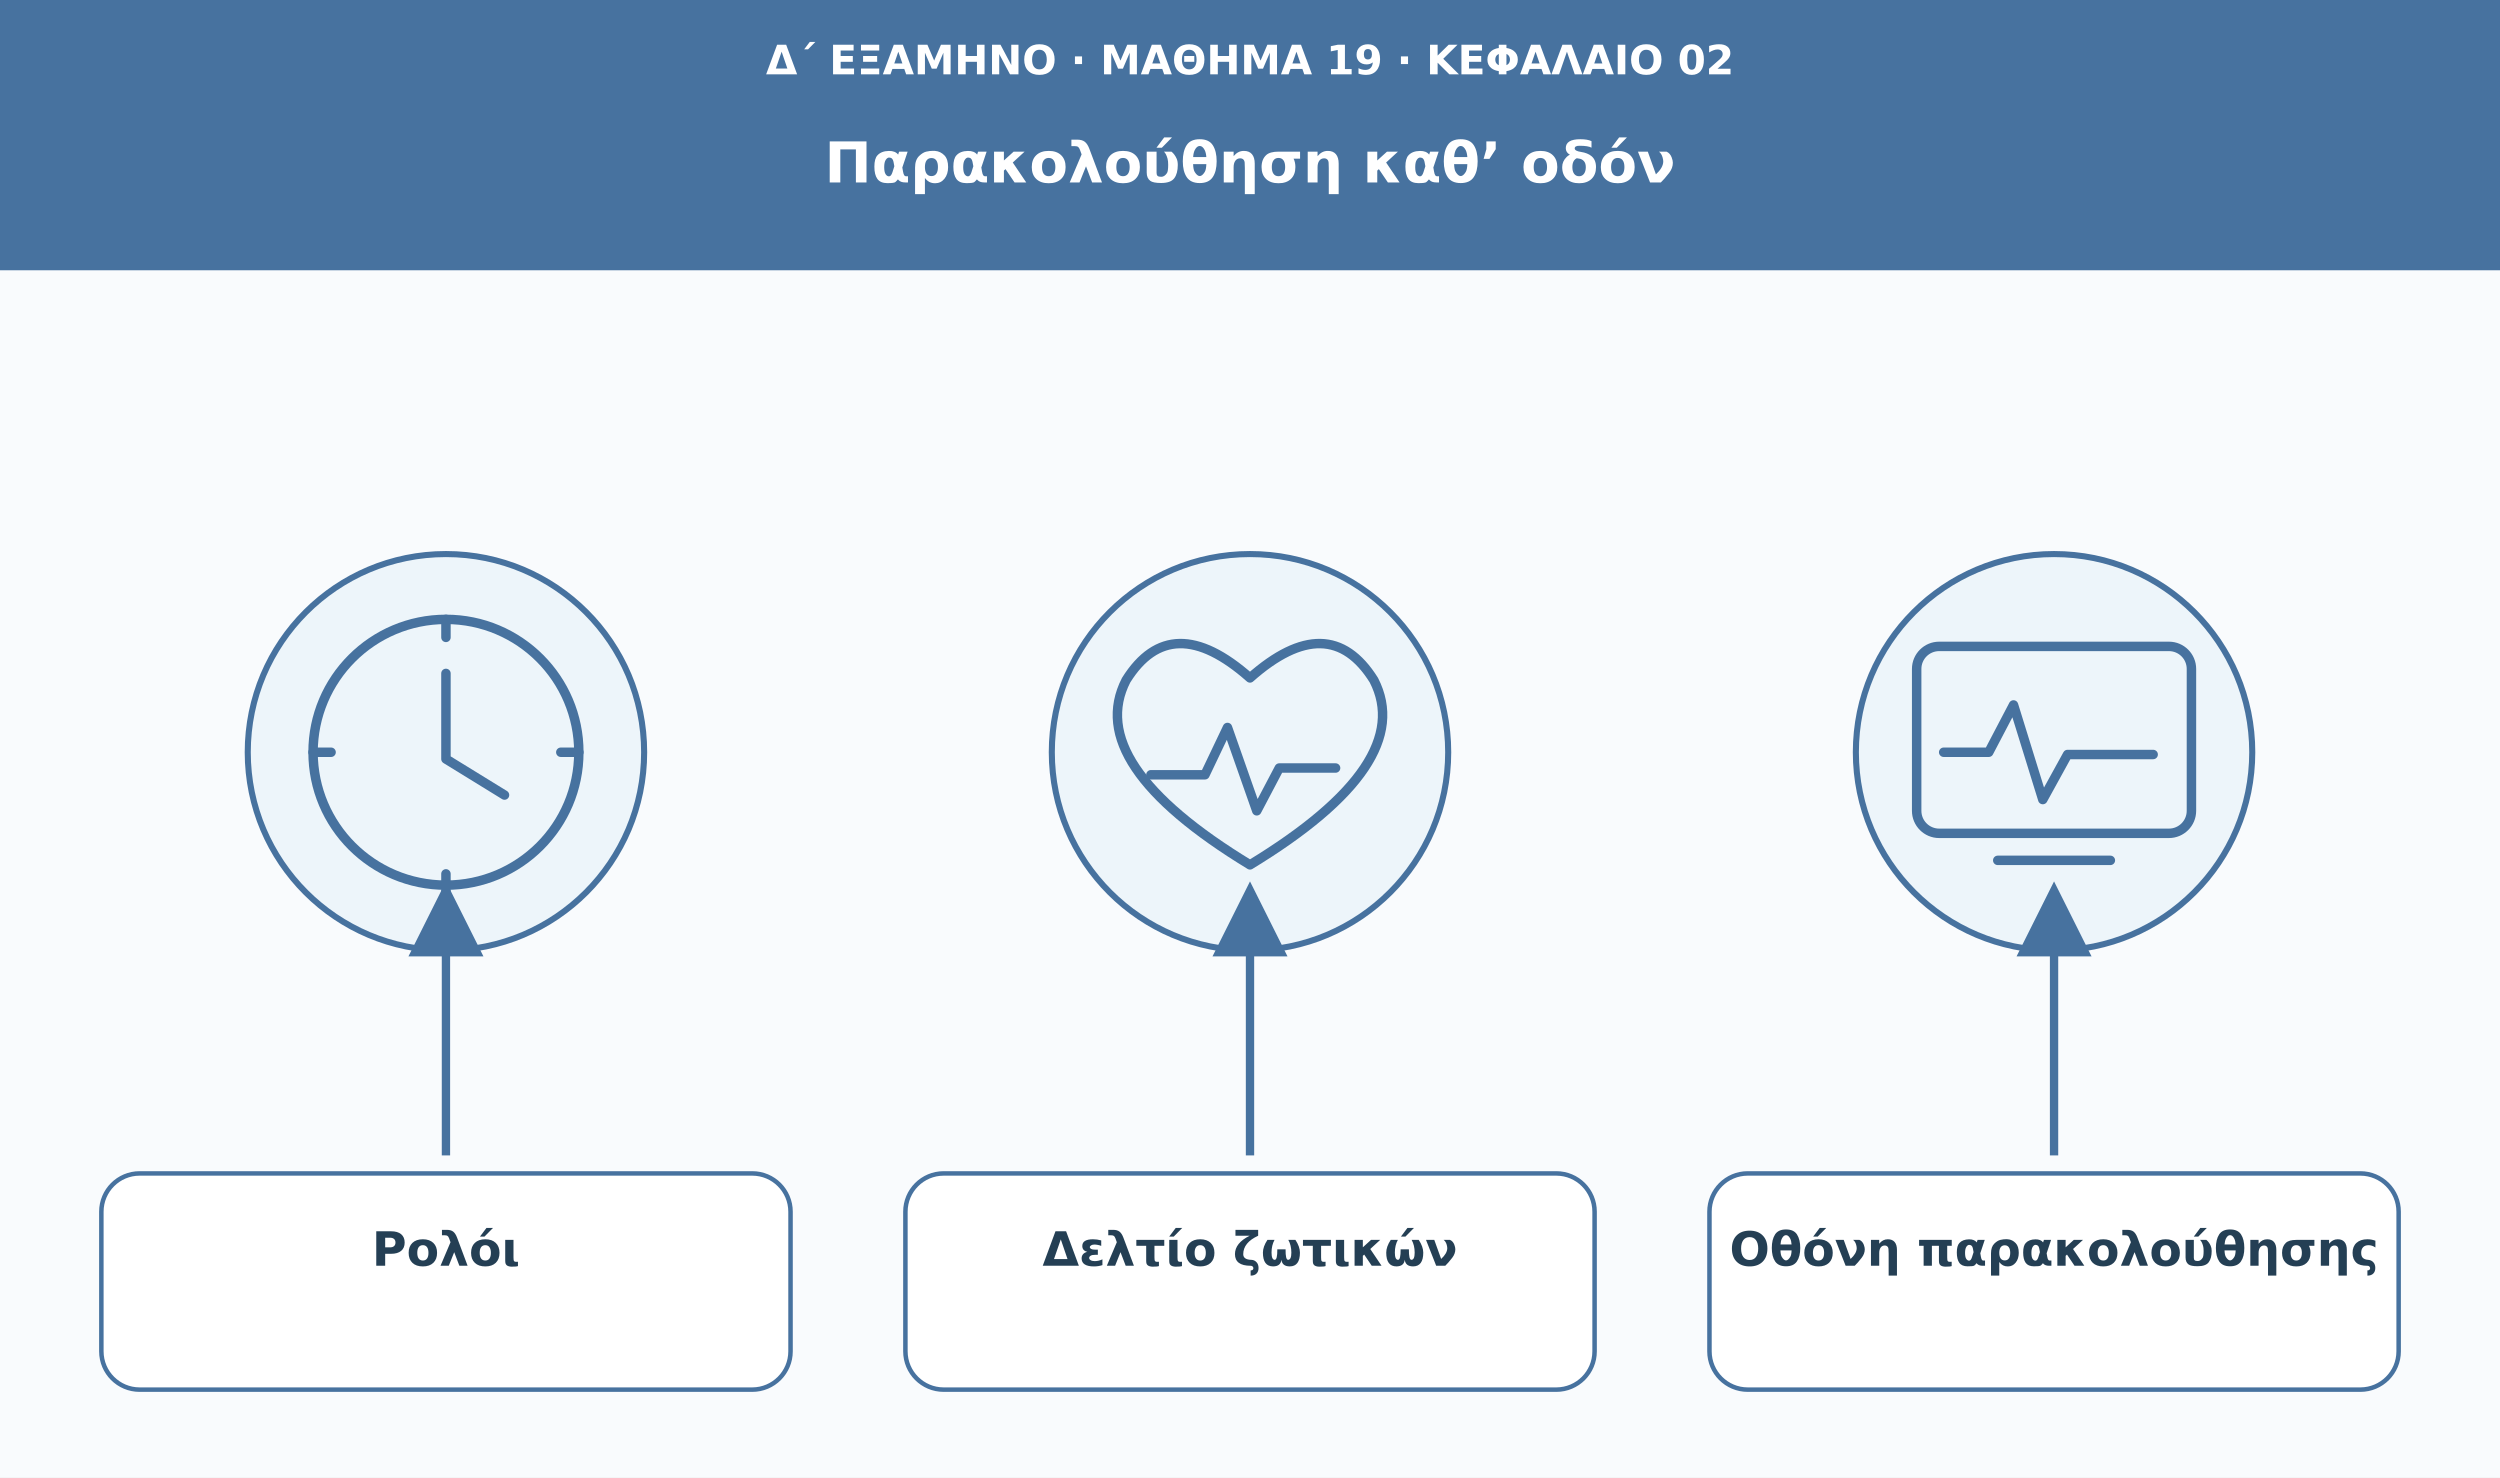
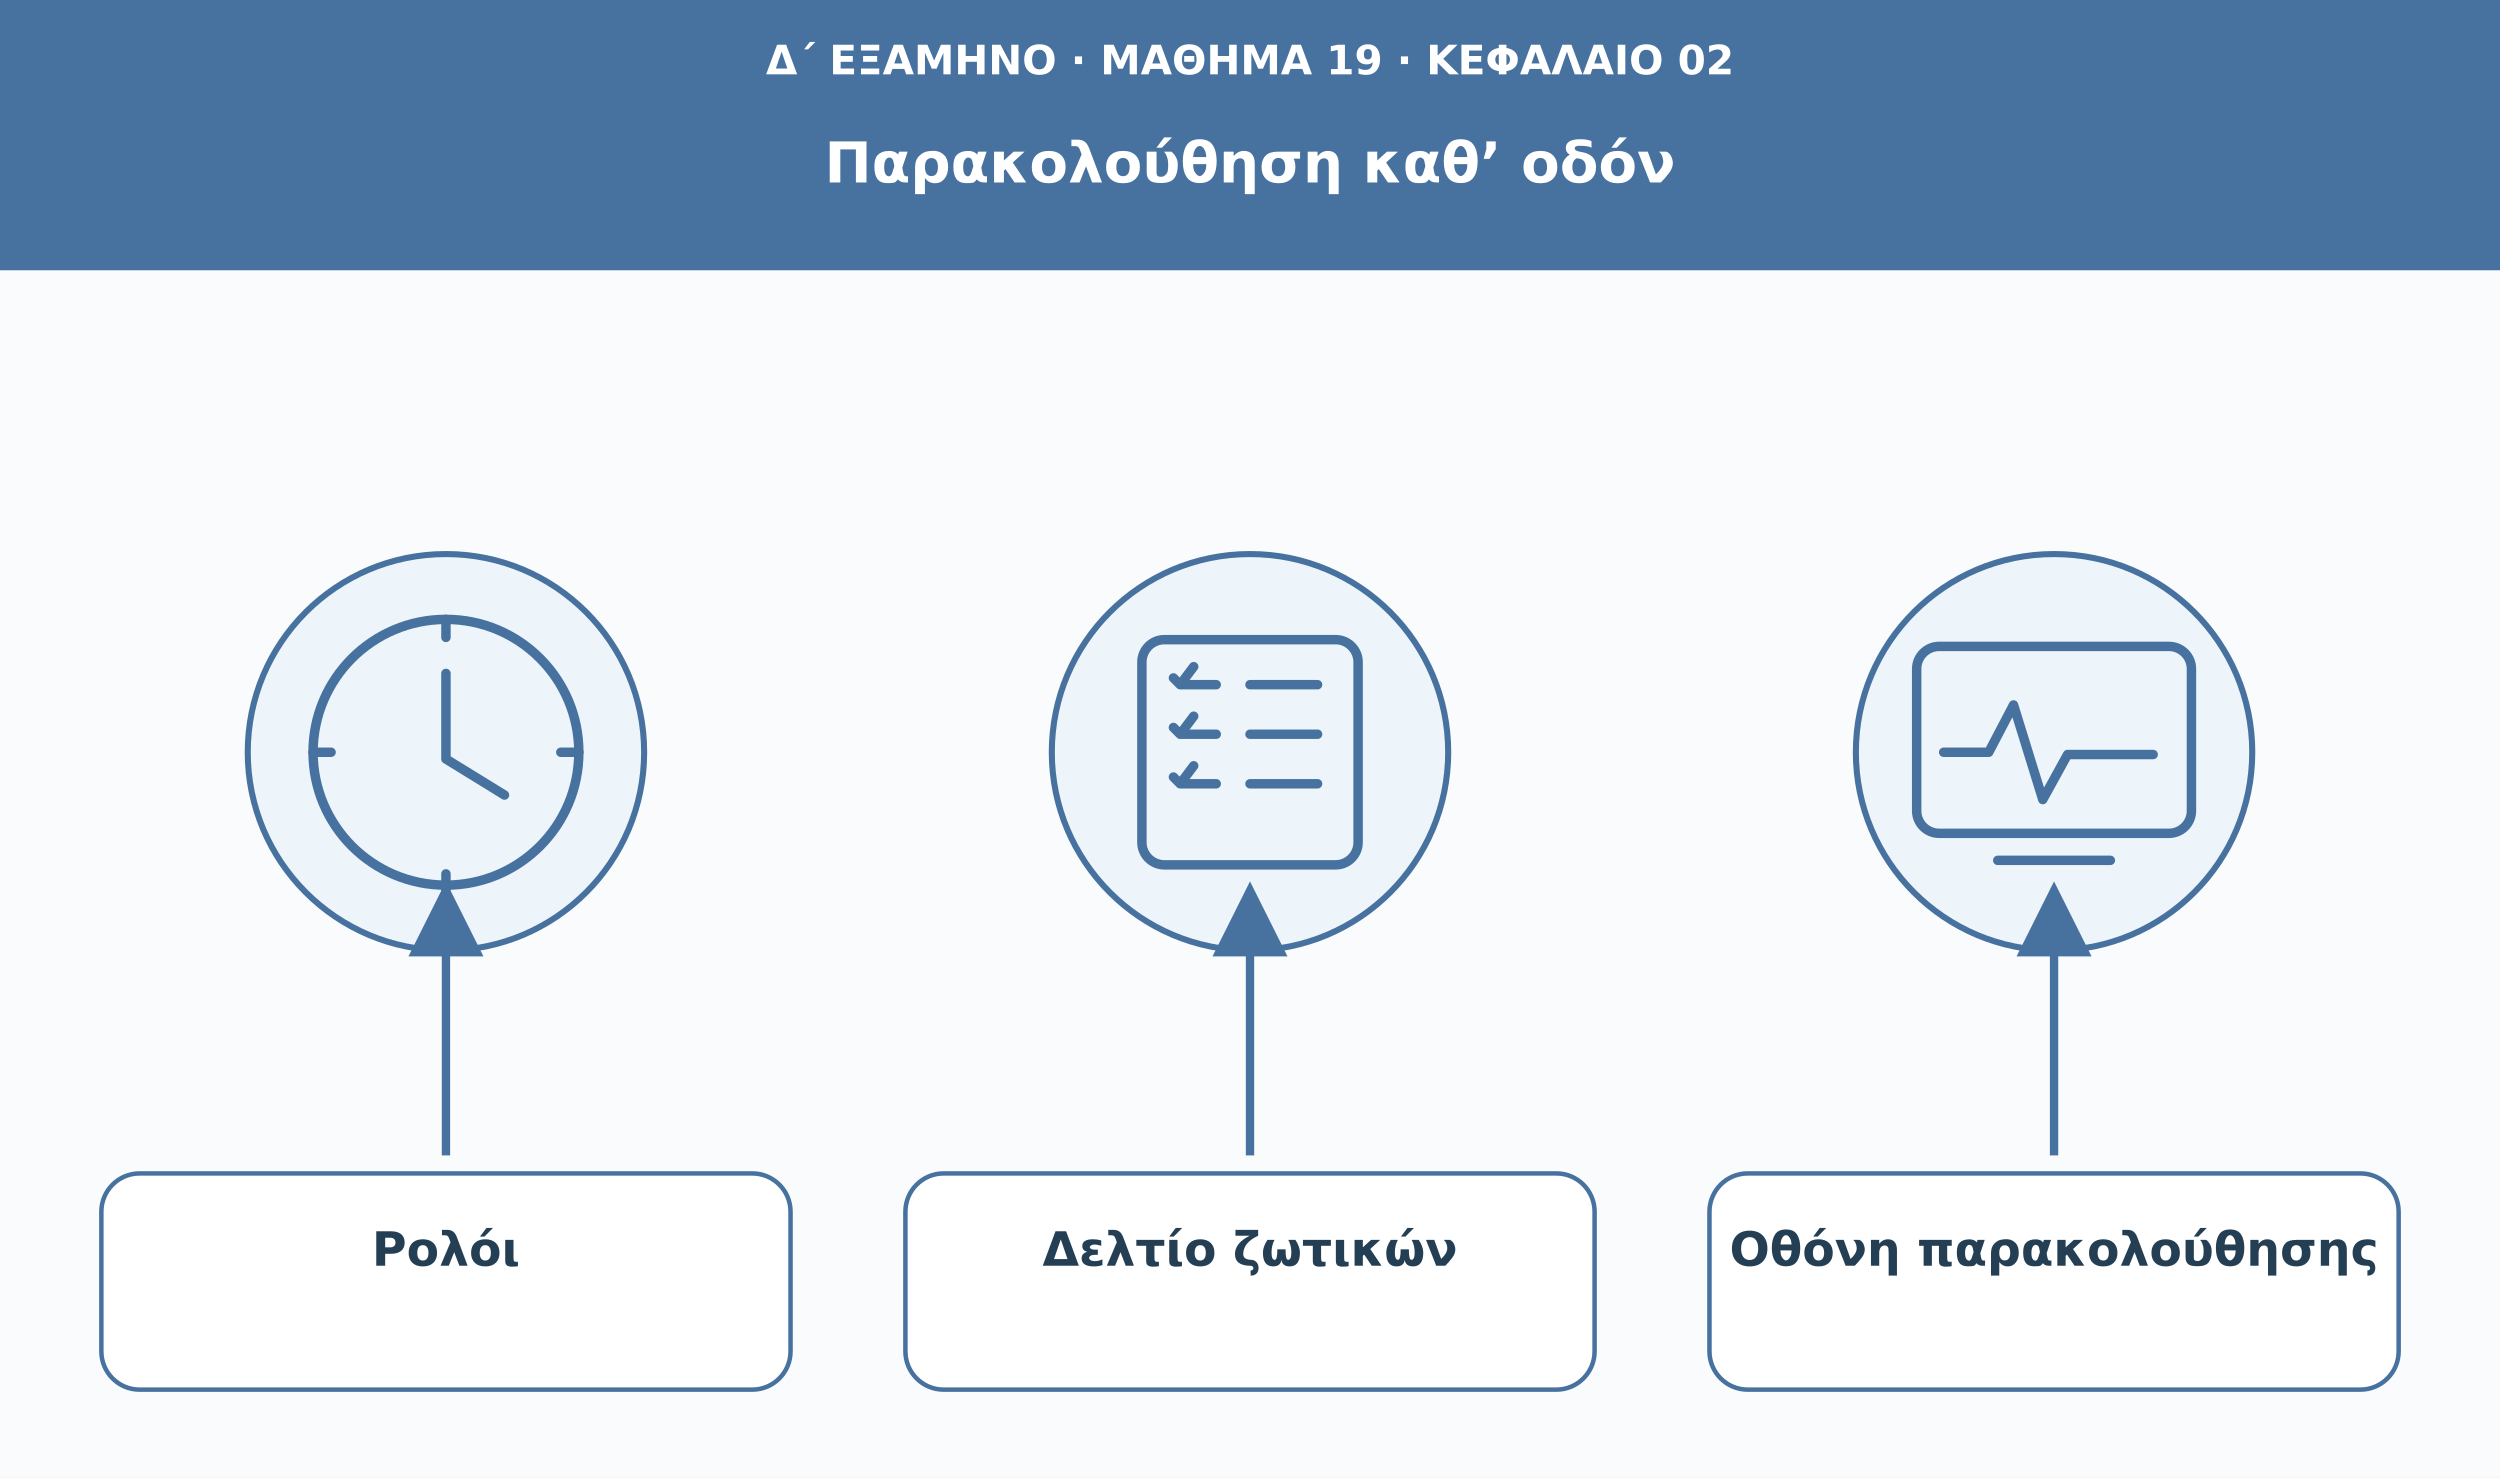
<svg xmlns="http://www.w3.org/2000/svg" viewBox="0 0 1110 656" role="img" aria-labelledby="t d">
  <defs>
    <marker id="arrow" viewBox="0 0 10 10" markerWidth="9" markerHeight="9" refX="8" refY="5" orient="auto">
      <path d="M0 0L10 5L0 10Z" fill="#47729f" />
    </marker>
  </defs>
  <rect width="1110" height="656" fill="#f9fbfd" />
  <rect width="1110" height="120" fill="#47729f" />
  <text x="555" y="33" font-family="DejaVu Sans,Arial,sans-serif" font-size="18" fill="#ffffff" font-weight="680" text-anchor="middle">Δ΄ ΕΞΑΜΗΝΟ · ΜΑΘΗΜΑ 19 · ΚΕΦΑΛΑΙΟ 02</text>
  <text x="555" y="81" font-family="DejaVu Sans,Arial,sans-serif" font-size="25" fill="#ffffff" font-weight="750" text-anchor="middle">Παρακολούθηση καθ’ οδόν</text>
  <circle cx="198" cy="334" r="88" fill="#edf5fa" stroke="#47729f" stroke-width="2.7" />
  <g transform="translate(198 334)" fill="none" stroke="#47729f" stroke-width="4.2" stroke-linecap="round" stroke-linejoin="round">
    <circle r="59" />
    <path d="M0-35v38l26 16" />
    <path d="M0-59v8m0 105v8m-59-62h8m102 0h8" />
  </g>
  <path d="M198 513L198 398" stroke="#47729f" stroke-width="3.7" marker-end="url(#arrow)" />
  <rect x="45" y="521" width="306" height="96" rx="17" fill="#fff" stroke="#47729f" stroke-width="2" />
  <text x="198" y="562" font-family="DejaVu Sans,Arial,sans-serif" font-size="21" fill="#243f54" font-weight="700" text-anchor="middle">Ρολόι</text>
  <circle cx="555" cy="334" r="88" fill="#edf5fa" stroke="#47729f" stroke-width="2.7" />
  <g transform="translate(555 334)" fill="none" stroke="#47729f" stroke-width="4.2" stroke-linecap="round" stroke-linejoin="round">
-     <path d="M0 50q-74-45-55-82q20-32 55-1q35-31 55 1q19 37-55 82Z" />
-     <path d="M-44 10h24l10-21 13 37 10-19h25" />
+     <rect x="-48" y="-50" width="96" height="100" rx="10" />
+     <path d="M-30-30h15m15 0h30M-30-8h15m15 0h30M-30 14h15m15 0h30" />
+     <path d="M-34-33l3 3 6-8m-9 27 3 3 6-8m-9 27 3 3 6-8" />
  </g>
  <path d="M555 513L555 398" stroke="#47729f" stroke-width="3.7" marker-end="url(#arrow)" />
  <rect x="402" y="521" width="306" height="96" rx="17" fill="#fff" stroke="#47729f" stroke-width="2" />
  <text x="555" y="562" font-family="DejaVu Sans,Arial,sans-serif" font-size="21" fill="#243f54" font-weight="700" text-anchor="middle">Δελτίο ζωτικών</text>
  <circle cx="912" cy="334" r="88" fill="#edf5fa" stroke="#47729f" stroke-width="2.7" />
  <g transform="translate(912 334)" fill="none" stroke="#47729f" stroke-width="4.2" stroke-linecap="round" stroke-linejoin="round">
    <rect x="-61" y="-47" width="122" height="83" rx="10" />
    <path d="M-49 0h20l11-21 13 42 11-20h38" />
    <path d="M-25 48h50" />
  </g>
  <path d="M912 513L912 398" stroke="#47729f" stroke-width="3.7" marker-end="url(#arrow)" />
  <rect x="759" y="521" width="306" height="96" rx="17" fill="#fff" stroke="#47729f" stroke-width="2" />
  <text x="912" y="562" font-family="DejaVu Sans,Arial,sans-serif" font-size="21" fill="#243f54" font-weight="700" text-anchor="middle">Οθόνη παρακολούθησης</text>
</svg>
